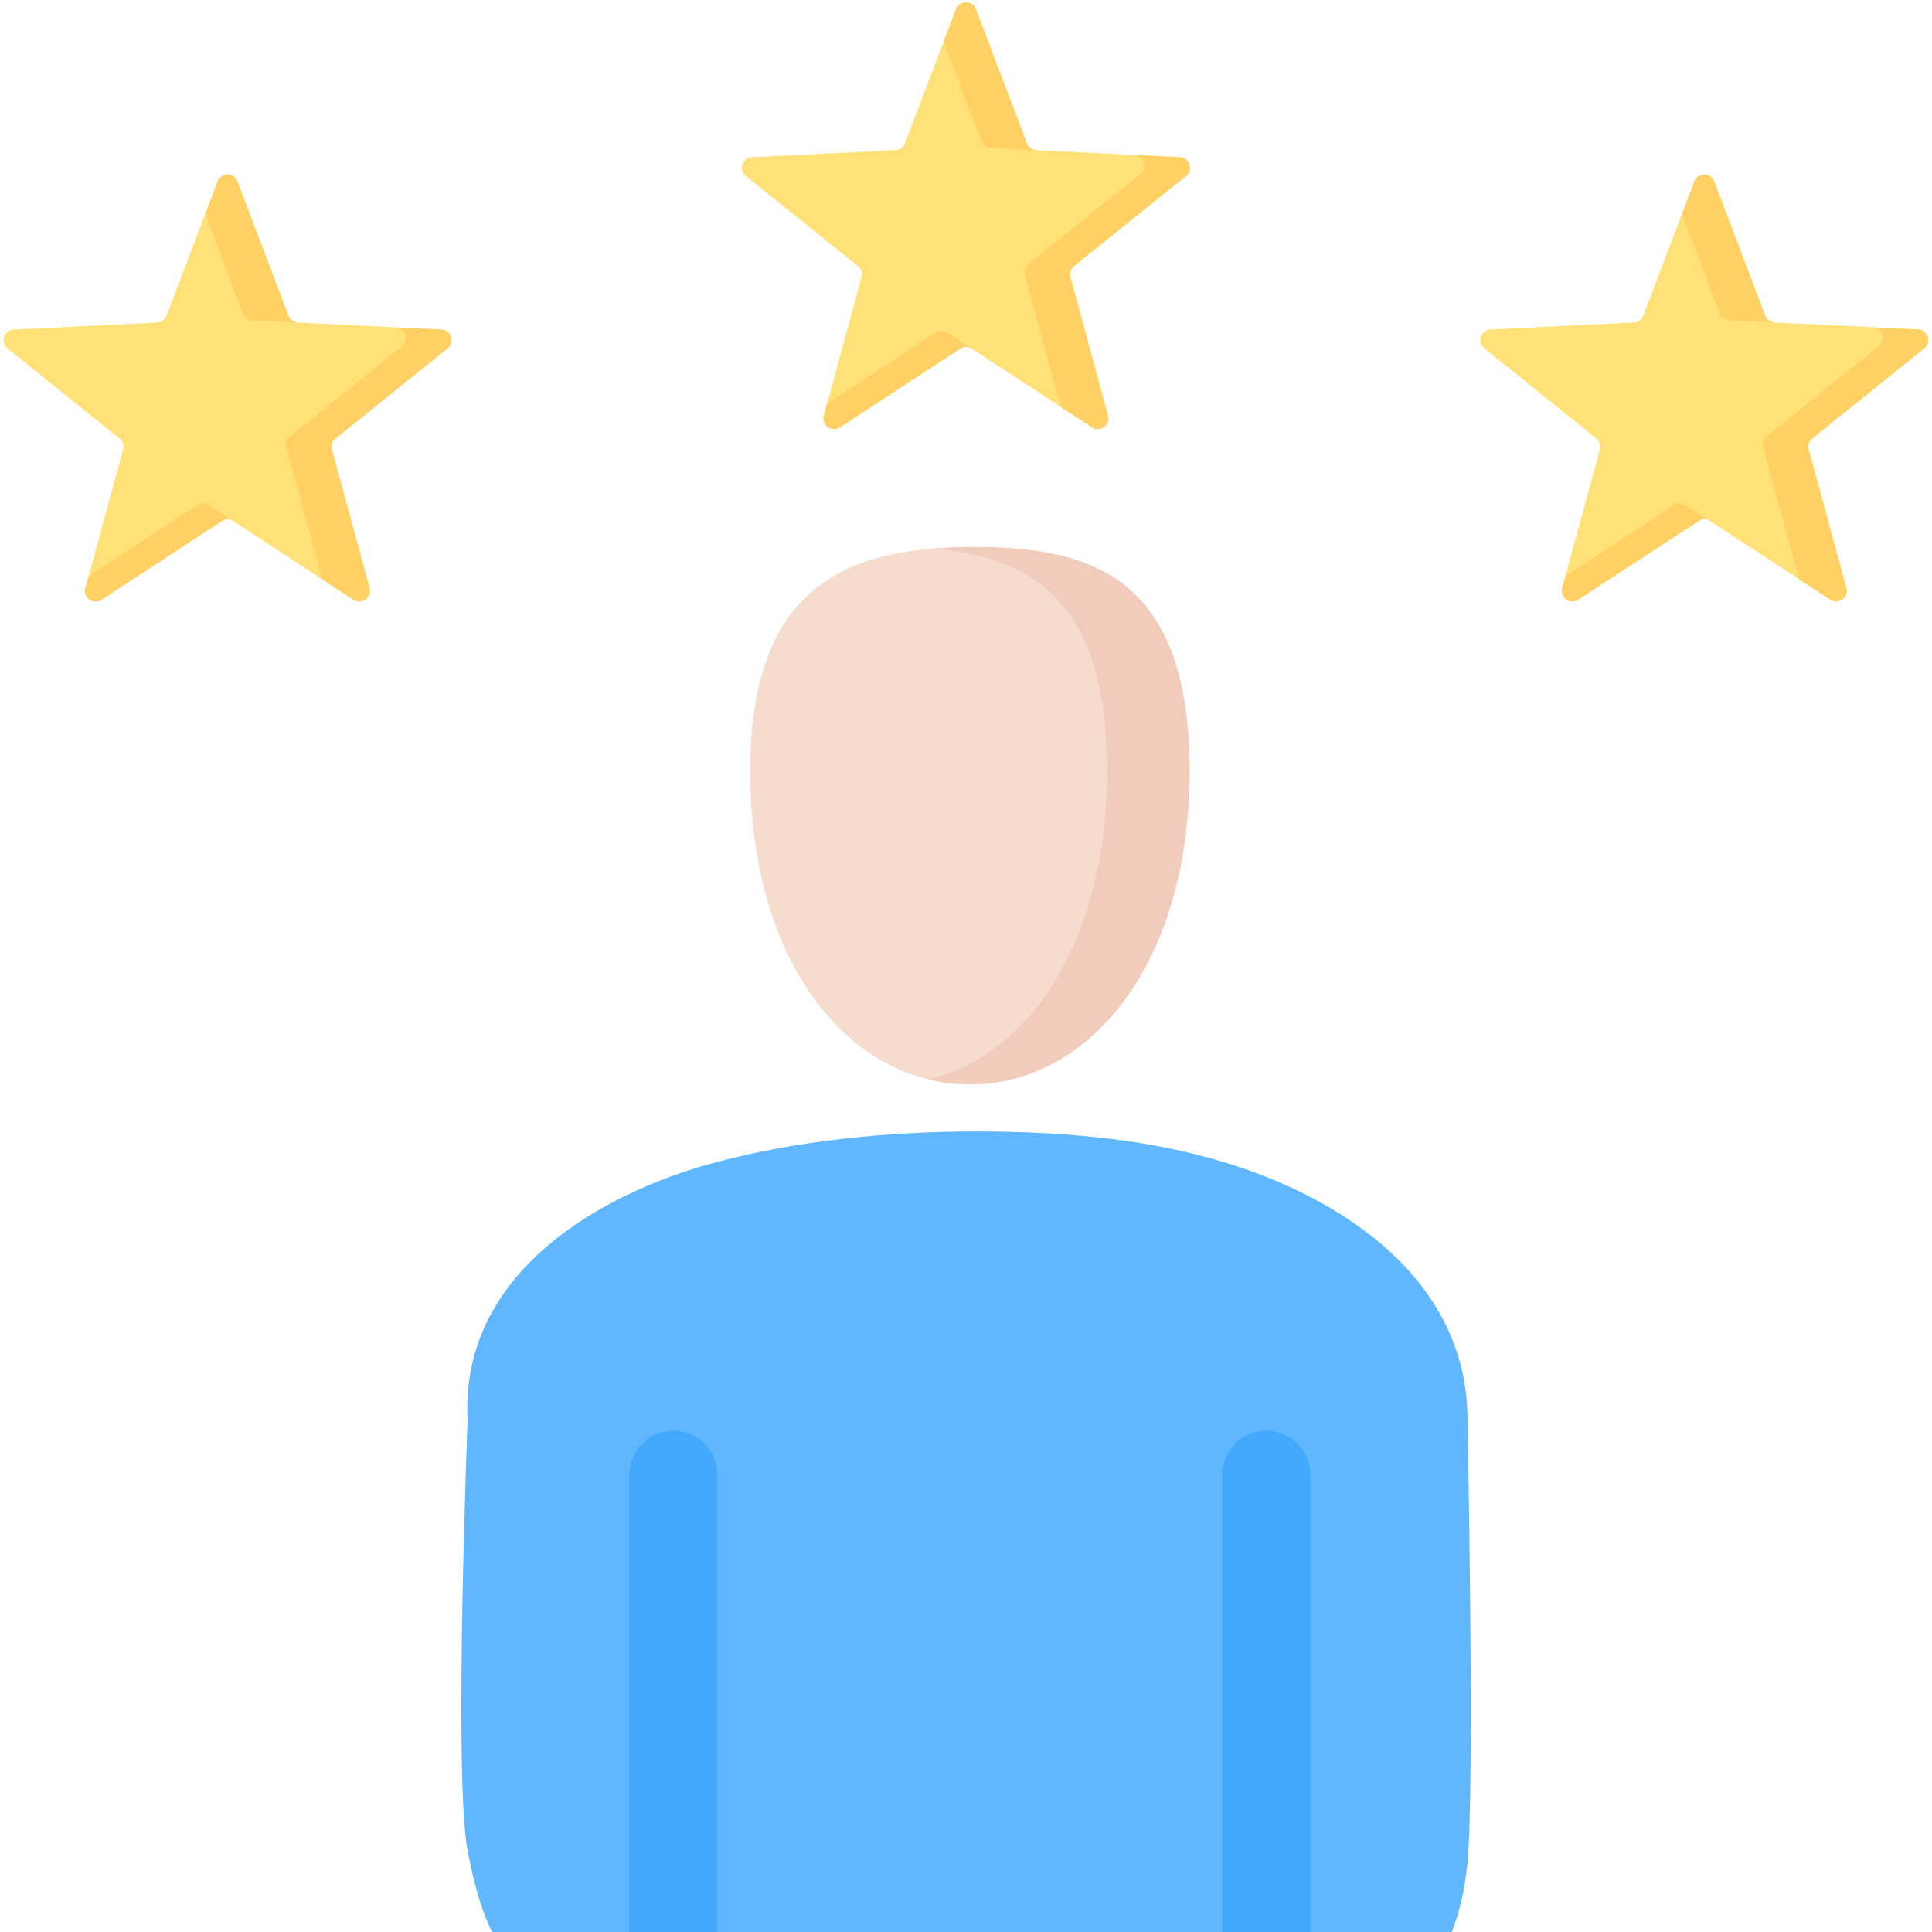
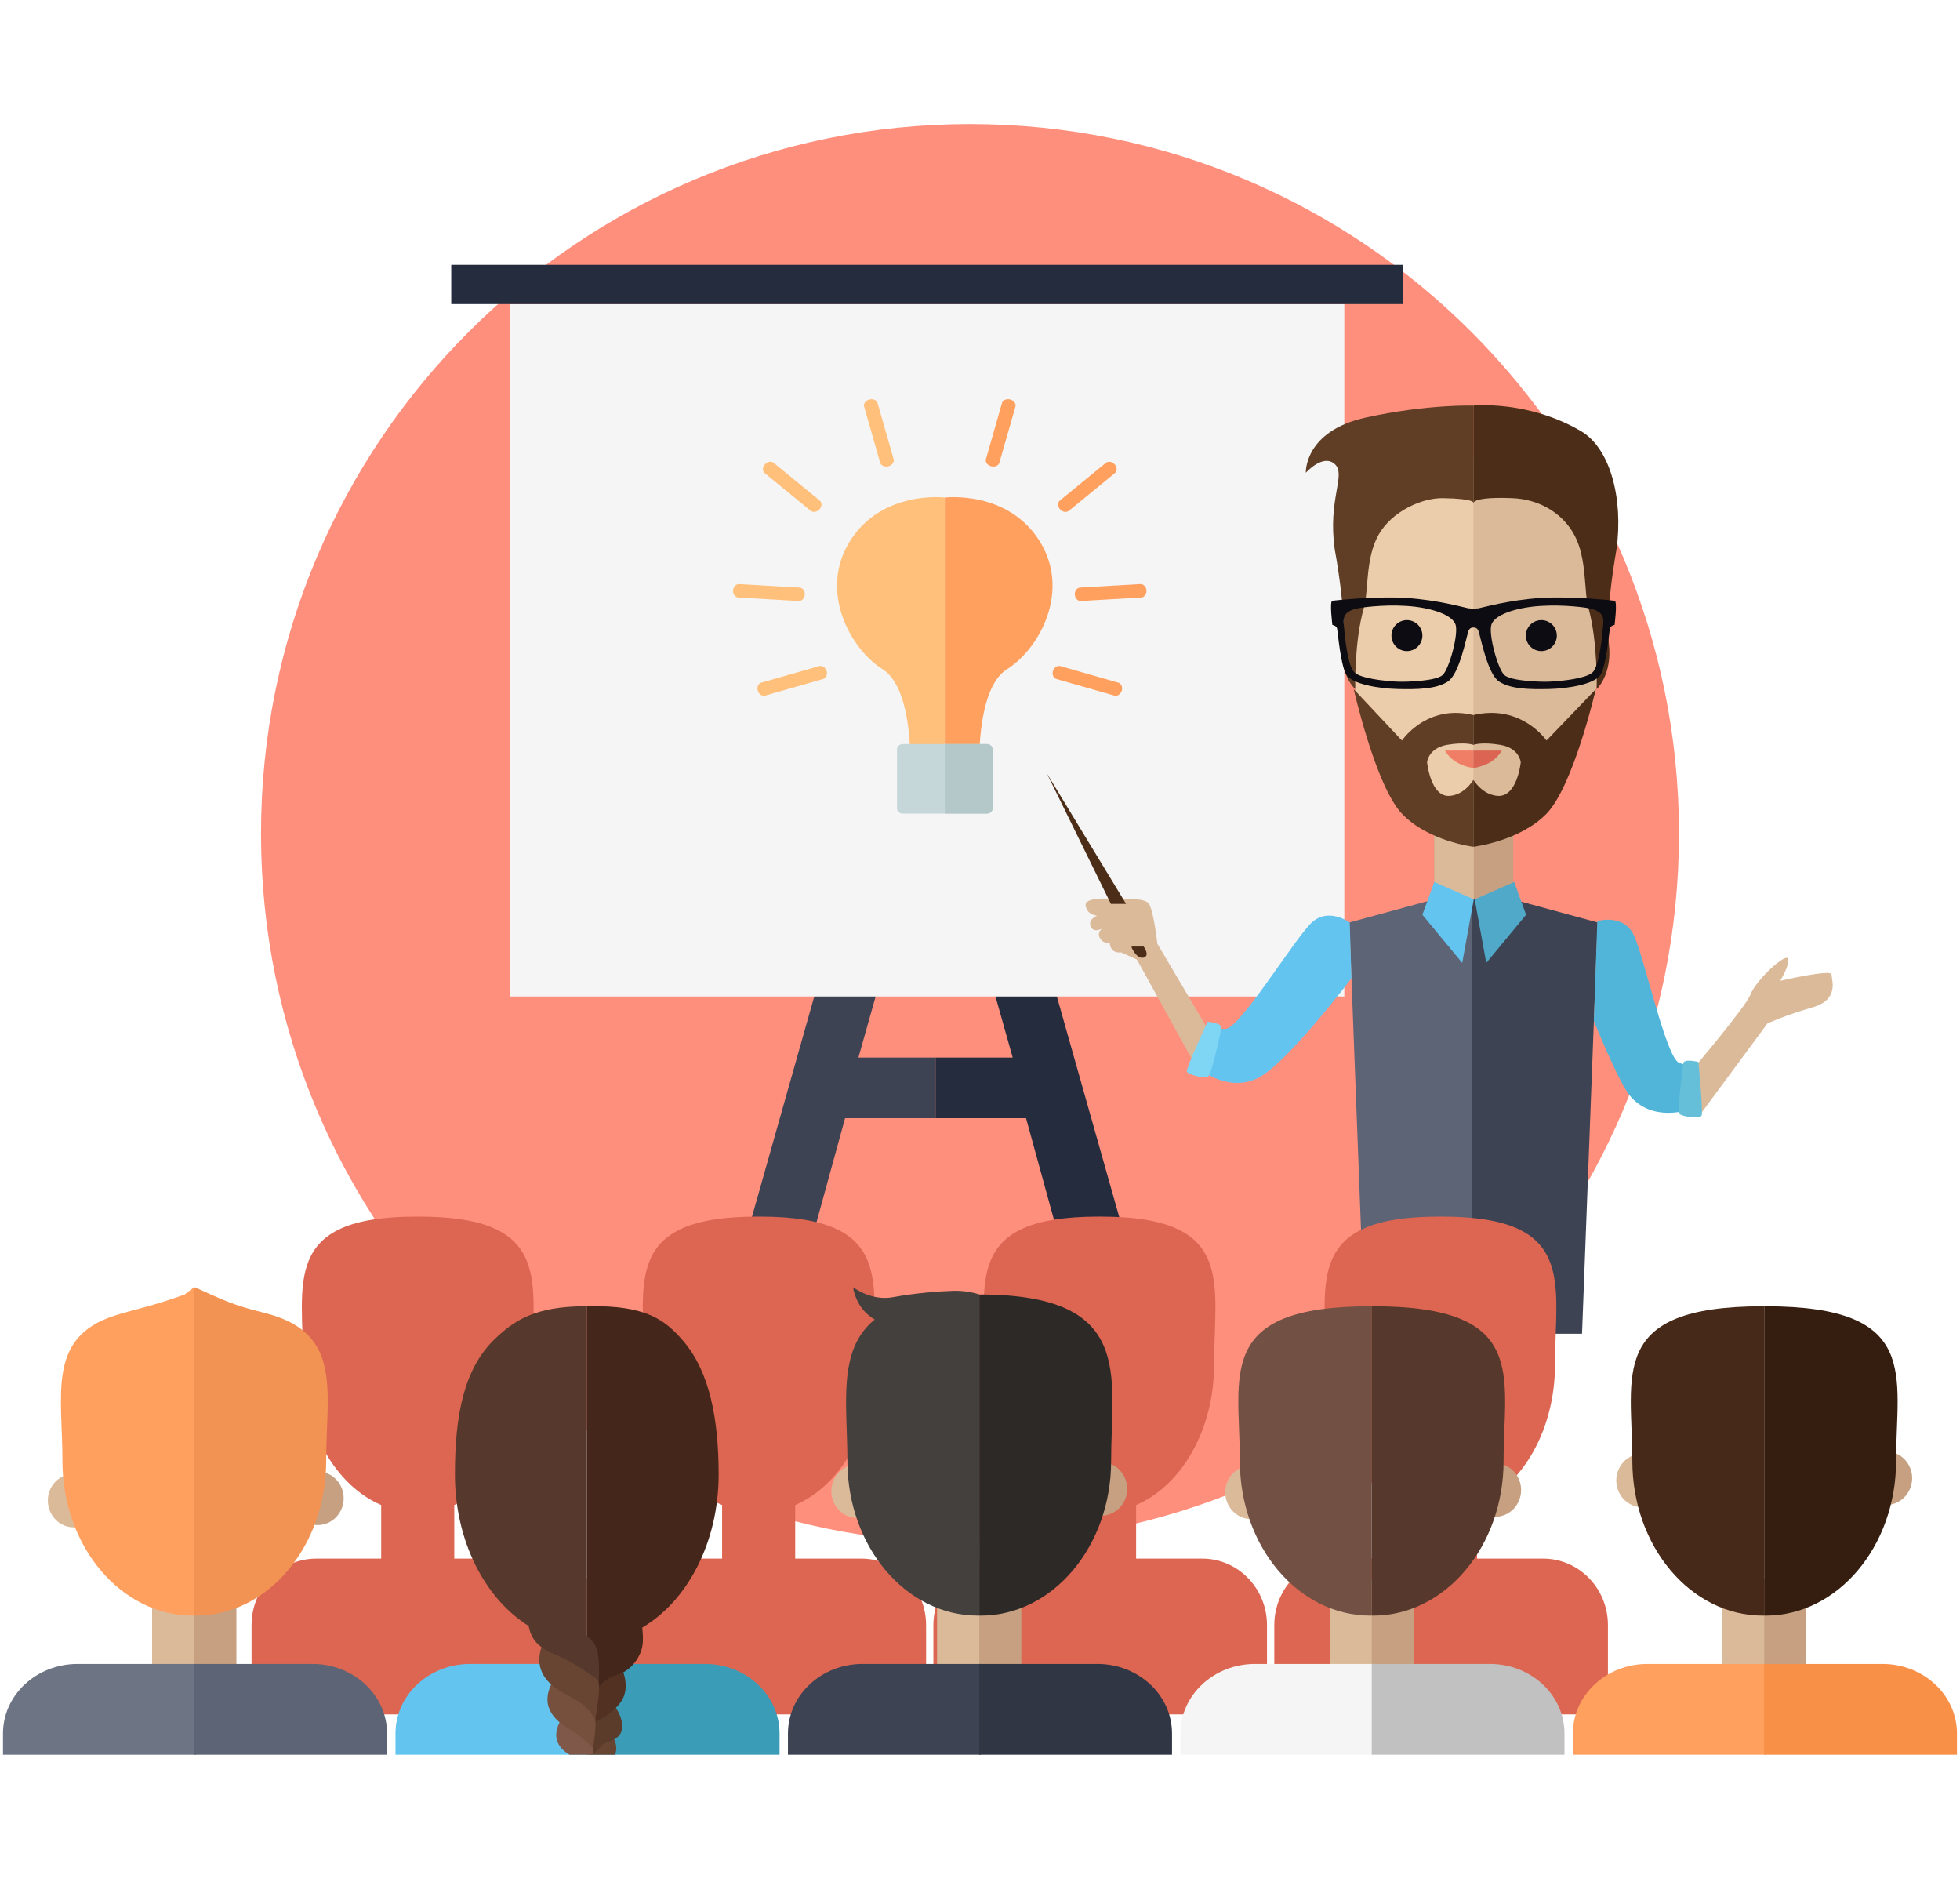
- <svg xmlns="http://www.w3.org/2000/svg" width="500" zoomAndPan="magnify" viewBox="0 0 375 375" height="500" preserveAspectRatio="xMidYMid meet" version="1.0">
-   <path fill="#60b7ff" d="M 128.637 399.684 C 122.023 399.684 117.105 397.684 112.621 394.398 C 106.047 389.578 102.789 386.547 98.699 380.449 C 95.156 375.168 92.922 370.391 90.762 359.203 C 88.031 345.043 90.762 275.699 90.762 275.699 C 89.199 246.613 117.398 231.516 137.996 225.859 C 154.695 221.273 172.828 219.625 189.578 219.625 C 206.012 219.625 222.797 220.969 238.488 225.859 C 260.277 232.652 284.844 248.172 284.844 275.699 C 284.844 275.699 286.258 346.523 284.844 361.492 C 283.719 373.398 279.645 379.996 277.949 382.297 C 276.027 384.91 270.328 390.883 265.426 393.668 C 260.328 396.566 253.973 399.684 247.359 399.684 Z M 128.637 399.684 " fill-opacity="1" fill-rule="evenodd" />
-   <path fill="#41a8fc" d="M 237.25 399.684 L 237.25 286.238 C 237.25 281.531 241.074 277.707 245.785 277.707 C 250.496 277.707 254.32 281.531 254.32 286.238 L 254.32 398.637 C 252.062 399.285 249.727 399.684 247.359 399.684 Z M 122.164 398.957 L 122.164 286.238 C 122.164 281.531 125.988 277.707 130.699 277.707 C 135.41 277.707 139.234 281.531 139.234 286.238 L 139.234 399.684 L 128.637 399.684 C 126.285 399.684 124.145 399.434 122.164 398.957 Z M 122.164 398.957 " fill-opacity="1" fill-rule="evenodd" />
-   <path fill="#f6dccd" d="M 188.242 210.465 C 211.773 210.465 230.879 186.723 230.879 149.684 C 230.879 112.648 212.672 106.176 189.141 106.176 C 165.609 106.176 145.605 112.648 145.605 149.684 C 145.605 186.723 164.711 210.465 188.242 210.465 Z M 188.242 210.465 " fill-opacity="1" fill-rule="evenodd" />
-   <path fill="#f1cbbc" d="M 180.242 209.52 C 199.953 204.77 214.879 182.418 214.879 149.684 C 214.879 116.953 200.656 108.09 181.105 106.473 C 183.719 106.262 186.406 106.176 189.141 106.176 C 212.672 106.176 230.879 112.648 230.879 149.684 C 230.879 186.723 211.773 210.465 188.242 210.465 C 185.508 210.465 182.832 210.145 180.242 209.52 Z M 180.242 209.52 " fill-opacity="1" fill-rule="evenodd" />
-   <path fill="#ffe177" d="M 46.082 35.242 L 55.988 61.285 C 56.266 62.078 56.973 62.57 57.809 62.613 L 85.664 63.98 C 87.547 64.066 88.34 66.461 86.863 67.637 L 65.125 85.109 C 64.461 85.621 64.203 86.434 64.418 87.246 L 71.734 114.145 C 72.227 115.965 70.195 117.438 68.613 116.414 L 45.289 101.145 C 44.582 100.676 43.727 100.676 43.023 101.145 L 19.68 116.414 C 18.098 117.438 16.062 115.965 16.578 114.145 L 23.895 87.246 C 24.109 86.434 23.828 85.621 23.188 85.109 L 1.449 67.637 C -0.027 66.461 0.742 64.066 2.648 63.98 L 30.504 62.613 C 31.34 62.57 32.023 62.078 32.324 61.285 L 42.23 35.242 C 42.895 33.469 45.418 33.469 46.082 35.242 Z M 46.082 35.242 " fill-opacity="1" fill-rule="evenodd" />
-   <path fill="#ffd064" d="M 76.848 63.555 L 85.664 63.98 C 87.547 64.066 88.34 66.461 86.863 67.637 L 65.125 85.109 C 64.461 85.621 64.203 86.434 64.418 87.246 L 71.734 114.145 C 72.227 115.965 70.195 117.438 68.613 116.414 L 62.578 112.457 L 55.602 86.82 C 55.391 86.008 55.645 85.195 56.309 84.68 L 78.047 67.211 C 79.523 66.035 78.754 63.641 76.848 63.555 Z M 46.082 35.242 L 55.988 61.285 C 56.266 62.078 56.949 62.57 57.785 62.613 L 48.992 62.184 C 48.156 62.145 47.449 61.652 47.172 60.859 L 39.836 41.551 L 42.23 35.242 C 42.895 33.469 45.418 33.469 46.082 35.242 Z M 45.289 101.145 C 44.582 100.676 43.727 100.676 43.023 101.145 L 19.68 116.414 C 18.098 117.438 16.062 115.965 16.578 114.145 L 17.195 111.836 L 38.293 98.043 C 38.977 97.594 39.836 97.594 40.539 98.043 Z M 45.289 101.145 " fill-opacity="1" fill-rule="evenodd" />
-   <path fill="#ffe177" d="M 189.414 1.781 L 199.32 27.824 C 199.602 28.617 200.305 29.109 201.141 29.152 L 229 30.52 C 230.883 30.605 231.672 33 230.195 34.176 L 208.457 51.645 C 207.793 52.16 207.539 52.973 207.754 53.785 L 215.07 80.684 C 215.562 82.5 213.531 83.977 211.945 82.949 L 188.625 67.684 C 187.918 67.211 187.062 67.211 186.355 67.684 L 163.012 82.949 C 161.43 83.977 159.398 82.5 159.91 80.684 L 167.227 53.785 C 167.441 52.973 167.164 52.16 166.52 51.645 L 144.781 34.176 C 143.309 33 144.078 30.605 145.98 30.52 L 173.84 29.152 C 174.672 29.109 175.359 28.617 175.656 27.824 L 185.562 1.781 C 186.227 0.008 188.754 0.008 189.414 1.781 Z M 189.414 1.781 " fill-opacity="1" fill-rule="evenodd" />
-   <path fill="#ffd064" d="M 220.184 30.094 L 229 30.52 C 230.883 30.605 231.672 33 230.195 34.176 L 208.457 51.645 C 207.793 52.16 207.539 52.973 207.754 53.785 L 215.07 80.684 C 215.562 82.5 213.531 83.977 211.945 82.949 L 205.91 78.996 L 198.938 53.355 C 198.723 52.543 198.98 51.73 199.645 51.219 L 221.383 33.75 C 222.859 32.57 222.086 30.176 220.184 30.094 Z M 189.414 1.781 L 199.32 27.824 C 199.602 28.617 200.285 29.109 201.121 29.152 L 192.324 28.723 C 191.492 28.68 190.785 28.188 190.508 27.398 L 183.168 8.09 L 185.562 1.781 C 186.227 0.008 188.754 0.008 189.414 1.781 Z M 188.625 67.684 C 187.918 67.211 187.062 67.211 186.355 67.684 L 163.012 82.949 C 161.43 83.977 159.398 82.5 159.91 80.684 L 160.531 78.375 L 181.629 64.582 C 182.312 64.133 183.168 64.133 183.875 64.582 Z M 188.625 67.684 " fill-opacity="1" fill-rule="evenodd" />
-   <path fill="#ffe177" d="M 332.723 35.223 L 342.629 61.27 C 342.91 62.059 343.613 62.551 344.449 62.594 L 372.309 63.961 C 374.188 64.047 374.98 66.441 373.504 67.617 L 351.766 85.09 C 351.102 85.602 350.848 86.414 351.059 87.227 L 358.379 114.129 C 358.871 115.945 356.836 117.422 355.254 116.395 L 331.934 101.125 C 331.227 100.656 330.371 100.656 329.664 101.125 L 306.32 116.395 C 304.738 117.422 302.707 115.945 303.219 114.129 L 310.535 87.227 C 310.75 86.414 310.473 85.602 309.832 85.09 L 288.09 67.617 C 286.617 66.441 287.387 64.047 289.289 63.961 L 317.148 62.594 C 317.98 62.551 318.668 62.059 318.965 61.27 L 328.871 35.223 C 329.535 33.449 332.059 33.449 332.723 35.223 Z M 332.723 35.223 " fill-opacity="1" fill-rule="evenodd" />
-   <path fill="#ffd064" d="M 363.492 63.535 L 372.309 63.961 C 374.188 64.047 374.98 66.441 373.504 67.617 L 351.766 85.09 C 351.102 85.602 350.848 86.414 351.059 87.227 L 358.379 114.129 C 358.871 115.945 356.836 117.422 355.254 116.395 L 349.219 112.438 L 342.246 86.801 C 342.031 85.988 342.289 85.176 342.949 84.66 L 364.691 67.191 C 366.164 66.016 365.395 63.621 363.492 63.535 Z M 332.723 35.223 L 342.629 61.27 C 342.91 62.059 343.594 62.551 344.426 62.594 L 335.633 62.164 C 334.801 62.125 334.094 61.633 333.816 60.84 L 326.477 41.531 L 328.871 35.223 C 329.535 33.449 332.059 33.449 332.723 35.223 Z M 331.934 101.125 C 331.227 100.656 330.371 100.656 329.664 101.125 L 306.32 116.395 C 304.738 117.422 302.707 115.945 303.219 114.129 L 303.84 111.816 L 324.938 98.023 C 325.621 97.574 326.477 97.574 327.184 98.023 Z M 331.934 101.125 " fill-opacity="1" fill-rule="evenodd" />
+ <svg xmlns="http://www.w3.org/2000/svg" width="500" zoomAndPan="magnify" viewBox="0 0 315 262.5" height="480" preserveAspectRatio="xMidYMid meet" version="1.0">
+   <defs>
+     <clipPath id="2d358e10de">
+       <path d="M 0.301 247 L 32 247 L 32 262 L 0.301 262 Z M 0.301 247 " clip-rule="nonzero" />
+     </clipPath>
+     <clipPath id="0f1f874ce9">
+       <path d="M 31 247 L 63 247 L 63 262 L 31 262 Z M 31 247 " clip-rule="nonzero" />
+     </clipPath>
+     <clipPath id="cfb5111d2e">
+       <path d="M 63 247 L 95 247 L 95 262 L 63 262 Z M 63 247 " clip-rule="nonzero" />
+     </clipPath>
+     <clipPath id="4860ea9425">
+       <path d="M 94 247 L 126 247 L 126 262 L 94 262 Z M 94 247 " clip-rule="nonzero" />
+     </clipPath>
+     <clipPath id="72d46dedf4">
+       <path d="M 94 258 L 100 258 L 100 262 L 94 262 Z M 94 258 " clip-rule="nonzero" />
+     </clipPath>
+     <clipPath id="b7005da230">
+       <path d="M 89 256 L 96 256 L 96 262 L 89 262 Z M 89 256 " clip-rule="nonzero" />
+     </clipPath>
+     <clipPath id="0c28ddb40e">
+       <path d="M 126 247 L 158 247 L 158 262 L 126 262 Z M 126 247 " clip-rule="nonzero" />
+     </clipPath>
+     <clipPath id="f652f6a3df">
+       <path d="M 157 247 L 189 247 L 189 262 L 157 262 Z M 157 247 " clip-rule="nonzero" />
+     </clipPath>
+     <clipPath id="3dadc1e0c7">
+       <path d="M 189 247 L 221 247 L 221 262 L 189 262 Z M 189 247 " clip-rule="nonzero" />
+     </clipPath>
+     <clipPath id="000e01ef6a">
+       <path d="M 220 247 L 252 247 L 252 262 L 220 262 Z M 220 247 " clip-rule="nonzero" />
+     </clipPath>
+     <clipPath id="a39bf72fee">
+       <path d="M 252 247 L 284 247 L 284 262 L 252 262 Z M 252 247 " clip-rule="nonzero" />
+     </clipPath>
+     <clipPath id="020d6b36ce">
+       <path d="M 283 247 L 314.699 247 L 314.699 262 L 283 262 Z M 283 247 " clip-rule="nonzero" />
+     </clipPath>
+   </defs>
+   <path fill="#ff8f7d" d="M 269.836 113.988 C 269.836 176.949 218.824 227.992 155.895 227.992 C 92.965 227.992 41.949 176.949 41.949 113.988 C 41.949 51.027 92.965 -0.016 155.895 -0.016 C 218.824 -0.016 269.836 51.027 269.836 113.988 " fill-opacity="1" fill-rule="nonzero" />
+   <path fill="#3d4353" d="M 150.359 149.984 L 137.961 149.984 L 145.828 122.062 C 147.379 116.195 148.691 110.324 149.883 104.594 L 150.121 104.594 C 150.199 104.969 150.281 105.34 150.359 105.715 L 150.359 93.57 L 144.039 93.57 L 116.746 190.078 L 127.477 190.078 L 135.816 159.723 L 150.359 159.723 L 150.359 149.984 " fill-opacity="1" fill-rule="nonzero" />
+   <path fill="#252c3e" d="M 150.359 149.984 L 162.754 149.984 L 154.887 122.062 C 153.336 116.195 152.027 110.324 150.836 104.594 L 150.598 104.594 C 150.52 104.969 150.438 105.34 150.359 105.715 L 150.359 93.57 L 156.676 93.57 L 183.969 190.078 L 173.242 190.078 L 164.898 159.723 L 150.359 159.723 L 150.359 149.984 " fill-opacity="1" fill-rule="nonzero" />
+   <path fill="#f5f5f5" d="M 216.051 140.168 L 81.984 140.168 L 81.984 28.914 L 216.051 28.914 L 216.051 140.168 " fill-opacity="1" fill-rule="nonzero" />
+   <path fill="#252c3e" d="M 225.512 28.914 L 72.52 28.914 L 72.52 22.602 L 225.512 22.602 L 225.512 28.914 " fill-opacity="1" fill-rule="nonzero" />
+   <path fill="#c6a081" d="M 243.203 126.746 C 243.203 129.824 241.035 132.32 238.363 132.32 L 235.355 132.32 C 232.68 132.32 230.512 129.824 230.512 126.746 L 230.512 96.539 C 230.512 93.461 232.68 90.965 235.355 90.965 L 238.363 90.965 C 241.035 90.965 243.203 93.461 243.203 96.539 L 243.203 126.746 " fill-opacity="1" fill-rule="nonzero" />
+   <path fill="#dbba9a" d="M 236.855 90.965 L 235.355 90.965 C 232.68 90.965 230.512 93.461 230.512 96.539 L 230.512 126.746 C 230.512 129.824 232.68 132.32 235.355 132.32 L 236.855 132.32 L 236.855 90.965 " fill-opacity="1" fill-rule="nonzero" />
+   <path fill="#ebcdab" d="M 257.355 82.176 C 257.355 97.984 248.289 110.797 237.109 110.797 C 225.926 110.797 216.859 97.984 216.859 82.176 C 216.859 66.371 225.926 53.559 237.109 53.559 C 248.289 53.559 257.355 66.371 257.355 82.176 " fill-opacity="1" fill-rule="nonzero" />
+   <path fill="#dbba9a" d="M 257.469 82.176 C 257.469 66.371 248.211 53.559 236.793 53.559 L 236.793 110.797 C 248.211 110.797 257.469 97.984 257.469 82.176 " fill-opacity="1" fill-rule="nonzero" />
+   <path fill="#603e25" d="M 214.512 68.336 C 214.512 68.336 216.426 78.391 215.793 83.418 C 215.16 88.445 217.812 90.785 217.812 90.785 C 217.812 90.785 217.613 83.23 219.191 77.73 C 219.98 74.98 219.402 69.812 221.547 65.996 C 223.691 62.18 228.539 60.055 231.832 60.094 C 237.078 60.16 236.805 60.852 236.805 60.852 L 236.805 45.223 C 236.805 45.223 229.492 44.953 219.523 47.137 C 209.551 49.316 209.863 56.02 209.863 56.02 C 209.863 56.02 212.613 52.902 214.512 54.617 C 216.406 56.332 213.352 60.191 214.512 68.336 " fill-opacity="1" fill-rule="nonzero" />
+   <path fill="#4c2d18" d="M 259.793 68.332 C 259.793 68.332 257.945 78.391 258.559 83.414 C 259.168 88.441 256.609 90.781 256.609 90.781 C 256.609 90.781 256.805 83.23 255.285 77.73 C 254.523 74.98 255.078 69.812 253.012 65.996 C 250.945 62.18 246.988 60.25 243.105 60.094 C 236.762 59.832 236.801 60.852 236.801 60.852 L 236.801 45.223 C 236.801 45.223 245.504 44.309 254.074 49.316 C 258.801 52.078 260.91 60.188 259.793 68.332 " fill-opacity="1" fill-rule="nonzero" />
+   <path fill="#0d0c12" d="M 257.578 81.16 C 257.469 82.535 256.988 87.332 255.84 88.184 C 254.629 89.082 251.375 89.426 249.469 89.555 C 247.562 89.684 242.793 89.469 241.762 88.508 C 240.727 87.543 239.219 82.07 239.672 80.465 C 240.129 78.863 243.535 77.668 247.562 77.41 C 251.59 77.152 255.051 77.73 255.051 77.73 C 258.238 78.242 257.688 79.781 257.578 81.16 Z M 231.859 88.508 C 230.824 89.469 226.055 89.684 224.148 89.555 C 222.242 89.426 218.988 89.082 217.777 88.184 C 216.629 87.332 216.148 82.535 216.039 81.16 C 215.93 79.781 215.379 78.242 218.566 77.73 C 218.566 77.73 222.027 77.152 226.055 77.41 C 230.082 77.668 233.488 78.863 233.945 80.465 C 234.402 82.07 232.891 87.543 231.859 88.508 Z M 259.484 76.574 C 259.484 76.574 252.844 75.805 247.672 76.125 C 242.5 76.449 238.336 77.668 237.617 77.793 C 237.57 77.801 237.527 77.809 237.484 77.816 L 237.484 77.793 C 237.484 77.793 237.195 77.844 236.809 77.852 C 236.422 77.844 236.133 77.793 236.133 77.793 L 236.133 77.816 C 236.09 77.809 236.047 77.801 236 77.793 C 235.281 77.668 231.113 76.449 225.945 76.125 C 220.773 75.805 214.133 76.574 214.133 76.574 C 213.637 76.629 214.133 80.465 214.133 80.465 C 214.133 80.465 214.785 80.551 214.895 81.066 C 215.004 81.578 215.441 87.027 216.418 88.508 C 217.398 89.984 221.535 90.684 224.641 90.762 C 227.742 90.836 230.82 90.789 232.695 89.555 C 234.57 88.32 235.633 82.477 236 81.449 C 236.102 81.168 236.262 81.016 236.438 80.938 C 236.543 80.902 236.672 80.875 236.809 80.871 C 236.941 80.875 237.07 80.902 237.184 80.938 C 237.355 81.016 237.516 81.168 237.617 81.449 C 237.984 82.477 239.047 88.32 240.922 89.555 C 242.797 90.789 245.875 90.836 248.98 90.762 C 252.082 90.684 256.215 89.984 257.199 88.508 C 258.18 87.027 258.613 81.578 258.723 81.066 C 258.832 80.551 259.484 80.465 259.484 80.465 C 259.484 80.465 259.98 76.629 259.484 76.574 " fill-opacity="1" fill-rule="nonzero" />
+   <path fill="#0d0c12" d="M 228.598 82.176 C 228.598 83.555 227.484 84.668 226.109 84.668 C 224.738 84.668 223.625 83.555 223.625 82.176 C 223.625 80.805 224.738 79.691 226.109 79.691 C 227.484 79.691 228.598 80.805 228.598 82.176 " fill-opacity="1" fill-rule="nonzero" />
+   <path fill="#0d0c12" d="M 250.203 82.176 C 250.203 83.551 249.09 84.668 247.715 84.668 C 246.34 84.668 245.227 83.551 245.227 82.176 C 245.227 80.805 246.34 79.691 247.715 79.691 C 249.09 79.691 250.203 80.805 250.203 82.176 " fill-opacity="1" fill-rule="nonzero" />
+   <path fill="#603e25" d="M 236.793 105.355 C 236.102 106.422 234.898 107.723 233.074 107.922 C 229.906 108.27 229.352 102.523 229.352 102.523 C 229.352 102.523 229.543 100.258 232.539 99.734 C 235.504 99.219 236.766 99.723 236.793 99.734 L 236.793 94.945 C 233.316 94.102 230.609 94.902 228.699 96.012 C 226.457 97.312 225.312 99.039 225.312 99.039 L 217.562 90.781 C 217.562 90.781 221.082 106.355 225.312 110.797 C 229.527 115.223 236.734 116.102 236.793 116.109 L 236.793 105.355 " fill-opacity="1" fill-rule="nonzero" />
+   <path fill="#4c2d18" d="M 236.793 105.355 C 237.5 106.422 238.73 107.723 240.598 107.922 C 243.844 108.27 244.406 102.523 244.406 102.523 C 244.406 102.523 244.211 100.258 241.145 99.734 C 238.109 99.219 236.82 99.723 236.793 99.734 L 236.793 94.945 C 240.352 94.102 243.121 94.902 245.078 96.012 C 247.371 97.312 248.543 99.039 248.543 99.039 L 256.477 90.781 C 256.477 90.781 252.875 106.355 248.543 110.797 C 244.23 115.223 236.852 116.102 236.793 116.109 L 236.793 105.355 " fill-opacity="1" fill-rule="nonzero" />
+   <path fill="#5d6475" d="M 237.008 124.555 L 237.109 194.359 L 219.367 194.359 L 216.859 128.27 L 230.512 124.555 L 237.008 124.555 " fill-opacity="1" fill-rule="nonzero" />
+   <path fill="#3d4353" d="M 236.613 124.555 L 236.512 194.359 L 254.254 194.359 L 256.758 128.27 L 243.105 124.555 L 236.613 124.555 " fill-opacity="1" fill-rule="nonzero" />
+   <path fill="#dbba9a" d="M 194.441 145.965 L 186 131.68 C 186 131.68 185.387 126.102 184.574 125.172 C 183.762 124.242 180.164 124.555 180.164 124.555 C 180.164 124.555 174.242 123.895 174.477 125.52 C 174.707 127.148 176.332 127.168 176.332 127.168 C 176.332 127.168 174.824 127.73 175.289 128.891 C 175.75 130.051 177.145 129.238 177.145 129.238 C 177.145 129.238 176.102 129.934 176.914 130.98 C 177.727 132.027 178.656 131.328 178.656 131.328 C 178.656 131.328 178.074 131.34 178.539 132.32 C 179 133.305 180.164 133.07 180.164 133.07 L 182.719 134.234 L 191.887 150.844 L 194.441 145.965 " fill-opacity="1" fill-rule="nonzero" />
+   <path fill="#4c2d18" d="M 178.539 125.289 L 168.246 104.316 L 180.977 125.289 Z M 178.539 125.289 " fill-opacity="1" fill-rule="nonzero" />
+   <path fill="#63c4ef" d="M 230.512 121.766 L 236.855 124.555 L 235 134.773 L 228.598 127.031 L 230.512 121.766 " fill-opacity="1" fill-rule="nonzero" />
+   <path fill="#50a9c9" d="M 243.355 121.766 L 237.008 124.555 L 238.863 134.773 L 245.266 127.031 L 243.355 121.766 " fill-opacity="1" fill-rule="nonzero" />
+   <path fill="#f07e66" d="M 236.793 100.652 L 232.227 100.652 C 232.227 100.652 232.914 101.934 234.316 102.652 C 235.723 103.367 236.793 103.445 236.793 103.445 L 236.793 100.652 " fill-opacity="1" fill-rule="nonzero" />
+   <path fill="#db6552" d="M 236.793 100.652 L 241.359 100.652 C 241.359 100.652 240.672 101.934 239.266 102.652 C 237.859 103.367 236.793 103.445 236.793 103.445 L 236.793 100.652 " fill-opacity="1" fill-rule="nonzero" />
+   <path fill="#63c4ef" d="M 216.918 128.27 C 216.918 128.27 213.531 125.789 210.828 128.27 C 208.125 130.746 199.246 145.383 196.93 145.383 C 194.613 145.383 194.613 145.383 194.613 145.383 L 193.148 152.062 C 193.148 152.062 197.82 155.812 202.586 153.039 C 207.352 150.262 217.199 137.242 217.199 137.242 L 216.918 128.27 " fill-opacity="1" fill-rule="nonzero" />
+   <path fill="#7fd5f4" d="M 194.074 144.223 C 194.074 144.223 196.523 144.434 196.301 145.273 C 196.078 146.113 194.742 152.887 194.074 153.125 C 193.402 153.367 190.84 152.715 190.73 152.199 C 190.617 151.684 194.074 144.223 194.074 144.223 " fill-opacity="1" fill-rule="nonzero" />
+   <path fill="#4c2d18" d="M 181.875 132.141 L 183.801 132.141 C 183.801 132.141 184.883 133.602 183.801 133.918 C 182.719 134.234 181.875 132.32 181.875 132.32 L 181.875 132.141 " fill-opacity="1" fill-rule="nonzero" />
+   <path fill="#dbba9a" d="M 272.066 151.859 C 272.066 151.859 280.598 141.773 281.301 139.906 C 282.199 137.504 286.934 133.215 287.344 134.062 C 287.758 134.91 286.109 137.648 286.109 137.648 C 286.109 137.648 294.352 135.727 294.352 136.625 C 294.352 137.527 295.672 140.652 291.273 141.922 C 286.879 143.191 284.047 144.504 284.047 144.504 L 273.227 159.16 L 272.066 151.859 " fill-opacity="1" fill-rule="nonzero" />
+   <path fill="#50b5d8" d="M 256.715 128.051 C 256.715 128.051 260.73 126.84 262.457 130.074 C 264.184 133.312 267.699 150.07 269.883 150.84 C 272.066 151.609 272.066 151.609 272.066 151.609 L 271.227 158.398 C 271.227 158.398 265.578 160.379 262 156.176 C 260.129 153.977 256.156 144.098 256.156 144.098 L 256.715 128.051 " fill-opacity="1" fill-rule="nonzero" />
+   <path fill="#66bfd8" d="M 272.961 150.695 C 272.961 150.695 270.578 150.078 270.512 150.945 C 270.441 151.812 269.453 158.641 270.004 159.09 C 270.555 159.543 273.191 159.777 273.465 159.328 C 273.742 158.883 272.961 150.695 272.961 150.695 " fill-opacity="1" fill-rule="nonzero" />
+   <path fill="#dd6652" d="M 258.418 252.148 L 258.418 241.172 C 258.418 235.273 253.754 230.488 248.004 230.488 L 237.379 230.488 L 237.379 221.879 C 244.656 218.77 249.914 209.84 249.914 199.301 C 249.914 186.176 253.469 175.535 231.707 175.535 C 231.641 175.535 231.574 175.539 231.508 175.539 C 231.438 175.539 231.371 175.535 231.305 175.535 C 209.547 175.535 213.098 186.176 213.098 199.301 C 213.098 209.84 218.355 218.77 225.633 221.879 L 225.633 230.488 L 215.211 230.488 C 209.461 230.488 204.797 235.273 204.797 241.172 L 204.797 252.148 L 203.625 252.148 L 203.625 241.172 C 203.625 235.273 198.965 230.488 193.215 230.488 L 182.59 230.488 L 182.59 221.879 C 189.867 218.77 195.125 209.84 195.125 199.301 C 195.125 186.176 198.676 175.535 176.918 175.535 C 176.848 175.535 176.785 175.539 176.715 175.539 C 176.648 175.539 176.582 175.535 176.516 175.535 C 154.754 175.535 158.305 186.176 158.305 199.301 C 158.305 209.84 163.566 218.77 170.84 221.879 L 170.84 230.488 L 160.422 230.488 C 154.672 230.488 150.008 235.273 150.008 241.172 L 150.008 252.148 L 148.836 252.148 L 148.836 241.172 C 148.836 235.273 144.172 230.488 138.422 230.488 L 127.801 230.488 L 127.801 221.879 C 135.074 218.77 140.336 209.84 140.336 199.301 C 140.336 186.176 143.883 175.535 122.125 175.535 C 122.059 175.535 121.992 175.539 121.926 175.539 C 121.855 175.539 121.793 175.535 121.723 175.535 C 99.965 175.535 103.516 186.176 103.516 199.301 C 103.516 209.84 108.773 218.77 116.051 221.879 L 116.051 230.488 L 105.629 230.488 C 99.879 230.488 95.215 235.273 95.215 241.172 L 95.215 252.148 L 94.043 252.148 L 94.043 241.172 C 94.043 235.273 89.383 230.488 83.629 230.488 L 73.008 230.488 L 73.008 221.879 C 80.285 218.77 85.543 209.84 85.543 199.301 C 85.543 186.176 89.094 175.535 67.336 175.535 C 67.266 175.535 67.203 175.539 67.133 175.539 C 67.066 175.539 67 175.535 66.93 175.535 C 45.172 175.535 48.723 186.176 48.723 199.301 C 48.723 209.84 53.984 218.77 61.262 221.879 L 61.262 230.488 L 50.84 230.488 C 45.086 230.488 40.426 235.273 40.426 241.172 L 40.426 252.148 L 34.871 252.148 L 34.871 255.523 L 267.203 255.523 L 267.203 252.148 L 258.418 252.148 " fill-opacity="1" fill-rule="nonzero" />
+   <path fill="#c6a081" d="M 37.992 253.34 C 37.992 255.02 35.68 256.383 32.832 256.383 L 29.629 256.383 C 26.777 256.383 24.469 255.02 24.469 253.34 L 24.469 236.836 C 24.469 235.152 26.777 233.789 29.629 233.789 L 32.832 233.789 C 35.68 233.789 37.992 235.152 37.992 236.836 L 37.992 253.34 " fill-opacity="1" fill-rule="nonzero" />
+   <path fill="#dbba9a" d="M 31.227 233.789 L 29.629 233.789 C 26.777 233.789 24.469 235.152 24.469 236.836 L 24.469 253.34 C 24.469 255.02 26.777 256.383 29.629 256.383 L 31.227 256.383 L 31.227 233.789 " fill-opacity="1" fill-rule="nonzero" />
+   <path fill="#dbba9a" d="M 16.086 221.164 C 16.086 223.543 14.207 225.473 11.887 225.473 C 9.566 225.473 7.688 223.543 7.688 221.164 C 7.688 218.785 9.566 216.855 11.887 216.855 C 14.207 216.855 16.086 218.785 16.086 221.164 " fill-opacity="1" fill-rule="nonzero" />
+   <path fill="#c6a081" d="M 55.234 220.797 C 55.234 223.176 53.355 225.105 51.035 225.105 C 48.715 225.105 46.832 223.176 46.832 220.797 C 46.832 218.418 48.715 216.488 51.035 216.488 C 53.355 216.488 55.234 218.418 55.234 220.797 " fill-opacity="1" fill-rule="nonzero" />
+   <path fill="#ffa05f" d="M 31.227 186.871 C 31.148 186.871 29.758 188.02 29.684 188.047 C 24.469 189.945 21.418 190.48 18.379 191.461 C 7.543 194.945 10.035 204.078 10.035 214.797 C 10.035 228.52 19.422 239.648 30.996 239.648 C 31.074 239.648 31.148 239.645 31.227 239.645 L 31.227 186.871 " fill-opacity="1" fill-rule="nonzero" />
+   <path fill="#f29353" d="M 31.227 186.871 C 31.309 186.871 33.809 188.016 33.879 188.047 C 37.992 189.934 40.07 190.363 42.977 191.137 C 55.078 194.355 52.422 203.73 52.422 214.797 C 52.422 228.52 43.035 239.648 31.461 239.648 C 31.383 239.648 31.309 239.645 31.227 239.645 L 31.227 186.871 " fill-opacity="1" fill-rule="nonzero" />
+   <g clip-path="url(#2d358e10de)">
+     <path fill="#6d7484" d="M 31.461 247.41 L 12.469 247.41 C 5.848 247.41 0.48 252.414 0.48 258.586 L 0.48 271.68 L 31.461 271.68 L 31.461 247.41 " fill-opacity="1" fill-rule="nonzero" />
+   </g>
+   <g clip-path="url(#0f1f874ce9)">
+     <path fill="#5d6475" d="M 31.227 247.41 L 50.219 247.41 C 56.84 247.41 62.207 252.414 62.207 258.586 L 62.207 271.68 L 31.227 271.68 L 31.227 247.41 " fill-opacity="1" fill-rule="nonzero" />
+   </g>
+   <path fill="#c6a081" d="M 101.066 253.34 C 101.066 255.02 98.758 256.383 95.906 256.383 L 92.703 256.383 C 89.852 256.383 87.543 255.02 87.543 253.34 L 87.543 236.836 C 87.543 235.152 89.852 233.789 92.703 233.789 L 95.906 233.789 C 98.758 233.789 101.066 235.152 101.066 236.836 L 101.066 253.34 " fill-opacity="1" fill-rule="nonzero" />
+   <path fill="#dbba9a" d="M 94.305 233.789 L 92.703 233.789 C 89.852 233.789 87.543 235.152 87.543 236.836 L 87.543 253.34 C 87.543 255.02 89.852 256.383 92.703 256.383 L 94.305 256.383 L 94.305 233.789 " fill-opacity="1" fill-rule="nonzero" />
+   <g clip-path="url(#cfb5111d2e)">
+     <path fill="#63c4ef" d="M 94.535 247.41 L 75.547 247.41 C 68.926 247.41 63.559 252.414 63.559 258.586 L 63.559 271.68 L 94.535 271.68 L 94.535 247.41 " fill-opacity="1" fill-rule="nonzero" />
+   </g>
+   <g clip-path="url(#4860ea9425)">
+     <path fill="#3b9cb7" d="M 94.305 247.41 L 113.297 247.41 C 119.918 247.41 125.285 252.414 125.285 258.586 L 125.285 271.68 L 94.305 271.68 L 94.305 247.41 " fill-opacity="1" fill-rule="nonzero" />
+   </g>
+   <g clip-path="url(#72d46dedf4)">
+     <path fill="#684533" d="M 97.906 258.203 C 97.906 258.203 99.207 259.691 99.027 261.285 C 98.852 262.879 96.84 263.547 96.309 264.164 C 95.777 264.777 95.719 265.035 95.719 265.035 C 95.719 265.035 94.461 264.523 94.469 263.238 C 94.477 261.953 95.656 259.746 95.656 259.746 L 97.906 258.203 " fill-opacity="1" fill-rule="nonzero" />
+   </g>
+   <path fill="#5b3c2b" d="M 98.566 253.922 C 98.566 253.922 100.195 255.789 99.973 257.785 C 99.75 259.781 97.426 259.727 96.758 260.496 C 96.09 261.27 95.32 261.879 95.32 261.879 C 95.32 261.879 94.246 261.84 94.258 260.23 C 94.266 258.621 95.75 255.852 95.75 255.852 L 98.566 253.922 " fill-opacity="1" fill-rule="nonzero" />
+   <path fill="#523123" d="M 99.379 247.031 C 99.379 247.031 101.16 249.742 100.344 252.379 C 99.527 255.016 95.602 256.754 95.602 256.754 C 95.602 256.754 94.418 256.691 94.266 254.695 C 94.121 252.699 95.602 249.352 96.711 248.387 C 97.824 247.418 99.379 247.031 99.379 247.031 " fill-opacity="1" fill-rule="nonzero" />
+   <path fill="#44261b" d="M 94.535 189.945 C 94.457 189.945 94.383 189.949 94.305 189.949 L 94.305 243.996 C 94.383 243.996 94.176 246.246 94.27 247.031 C 94.418 248.258 95.383 249.73 95.605 250.508 C 95.828 251.281 95.828 251.605 95.828 251.605 C 95.828 251.605 97.086 249.672 99.16 249.156 C 101.238 248.641 103.164 246.324 103.312 243.941 C 103.355 243.266 103.305 242.426 103.215 241.57 C 110.457 237.316 115.496 227.906 115.496 216.973 C 115.496 208.094 114.059 200.465 109.793 195.504 C 106.887 192.121 103.805 189.754 94.535 189.945 " fill-opacity="1" fill-rule="nonzero" />
+   <g clip-path="url(#b7005da230)">
+     <path fill="#7f5849" d="M 90.156 256.402 C 90.156 256.402 88.859 258.289 89.648 260.055 C 90.434 261.824 92.652 262.465 93.621 263.227 C 94.594 263.992 94.781 264.754 94.781 264.754 C 94.781 264.754 95.75 261.141 95.148 260.578 C 94.547 260.016 93.809 259.293 93.348 258.449 C 92.883 257.605 90.156 256.238 90.156 256.238 L 90.156 256.402 " fill-opacity="1" fill-rule="nonzero" />
+   </g>
+   <path fill="#774f3d" d="M 88.965 250.004 C 88.965 250.004 87.301 252.434 88.312 254.707 C 89.324 256.98 91.566 257.758 92.816 258.738 C 94.066 259.723 95.301 260.898 95.301 260.898 C 95.301 260.898 96.16 256.102 95.387 255.379 C 94.617 254.652 94.074 253.48 93.07 252.641 C 92.074 251.805 88.965 249.797 88.965 249.797 L 88.965 250.004 " fill-opacity="1" fill-rule="nonzero" />
+   <path fill="#684532" d="M 87.898 242.848 C 87.898 242.848 85.824 245.875 87.082 248.707 C 88.344 251.539 91.898 252.57 93.453 253.793 C 95.012 255.016 95.641 256.352 95.641 256.352 C 95.641 256.352 96.863 250.445 95.902 249.543 C 94.938 248.641 93.75 247.484 93.012 246.133 C 92.27 244.777 87.898 242.59 87.898 242.59 L 87.898 242.848 " fill-opacity="1" fill-rule="nonzero" />
+   <path fill="#56392c" d="M 95.828 244.777 C 95.547 244.047 95.004 243.441 94.305 242.883 L 94.305 189.949 C 94.227 189.949 94.152 189.945 94.07 189.945 C 85.941 189.945 82.598 192.266 79.547 195.18 C 74.465 200.039 73.113 207.641 73.113 216.973 C 73.113 227.688 77.949 236.938 84.961 241.309 C 85.371 243.488 86.535 244.82 89.309 245.938 C 92.344 247.164 96.215 250.059 96.215 250.059 C 96.215 250.059 96.492 246.516 95.828 244.777 " fill-opacity="1" fill-rule="nonzero" />
+   <path fill="#c6a081" d="M 164.141 253.34 C 164.141 255.02 161.832 256.383 158.98 256.383 L 155.781 256.383 C 152.93 256.383 150.621 255.02 150.621 253.34 L 150.621 236.836 C 150.621 235.152 152.93 233.789 155.781 233.789 L 158.98 233.789 C 161.832 233.789 164.141 235.152 164.141 236.836 L 164.141 253.34 " fill-opacity="1" fill-rule="nonzero" />
+   <path fill="#dbba9a" d="M 157.383 233.789 L 155.781 233.789 C 152.93 233.789 150.621 235.152 150.621 236.836 L 150.621 253.34 C 150.621 255.02 152.93 256.383 155.781 256.383 L 157.383 256.383 L 157.383 233.789 " fill-opacity="1" fill-rule="nonzero" />
+   <path fill="#dbba9a" d="M 142.008 219.656 C 142.008 222.035 140.125 223.965 137.805 223.965 C 135.484 223.965 133.605 222.035 133.605 219.656 C 133.605 217.277 135.484 215.348 137.805 215.348 C 140.125 215.348 142.008 217.277 142.008 219.656 " fill-opacity="1" fill-rule="nonzero" />
+   <path fill="#c6a081" d="M 181.156 219.289 C 181.156 221.668 179.273 223.598 176.957 223.598 C 174.637 223.598 172.754 221.668 172.754 219.289 C 172.754 216.91 174.637 214.98 176.957 214.98 C 179.273 214.98 181.156 216.91 181.156 219.289 " fill-opacity="1" fill-rule="nonzero" />
+   <path fill="#2d2927" d="M 157.383 188.047 C 157.461 188.047 157.305 188.047 157.383 188.047 C 182.43 188.047 178.574 201.07 178.574 214.797 C 178.574 228.523 169.188 239.648 157.613 239.648 C 157.535 239.648 157.457 239.645 157.383 239.645 L 157.383 188.047 " fill-opacity="1" fill-rule="nonzero" />
+   <g clip-path="url(#0c28ddb40e)">
+     <path fill="#3d4353" d="M 157.613 247.41 L 138.621 247.41 C 132 247.41 126.633 252.414 126.633 258.586 L 126.633 271.68 L 157.613 271.68 L 157.613 247.41 " fill-opacity="1" fill-rule="nonzero" />
+   </g>
+   <g clip-path="url(#f652f6a3df)">
+     <path fill="#303644" d="M 157.383 247.41 L 176.371 247.41 C 182.992 247.41 188.359 252.414 188.359 258.586 L 188.359 271.68 L 157.383 271.68 L 157.383 247.41 " fill-opacity="1" fill-rule="nonzero" />
+   </g>
+   <path fill="#44403e" d="M 153.211 187.457 C 150.859 187.531 147.035 187.828 143.504 188.484 C 139.973 189.141 137.105 186.871 137.105 186.871 C 137.105 186.871 137.328 189.078 139.016 190.844 C 139.48 191.328 140.023 191.738 140.574 192.078 C 134.512 196.984 136.188 205.738 136.188 214.797 C 136.188 228.523 145.57 239.648 157.148 239.648 C 157.227 239.648 157.305 239.645 157.383 239.645 L 157.383 188.047 C 157.383 188.047 155.566 187.387 153.211 187.457 " fill-opacity="1" fill-rule="nonzero" />
+   <path fill="#c6a081" d="M 227.219 253.34 C 227.219 255.02 224.91 256.383 222.059 256.383 L 218.855 256.383 C 216.004 256.383 213.695 255.02 213.695 253.34 L 213.695 236.836 C 213.695 235.152 216.004 233.789 218.855 233.789 L 222.059 233.789 C 224.91 233.789 227.219 235.152 227.219 236.836 L 227.219 253.34 " fill-opacity="1" fill-rule="nonzero" />
+   <path fill="#dbba9a" d="M 220.457 233.789 L 218.855 233.789 C 216.004 233.789 213.695 235.152 213.695 236.836 L 213.695 253.34 C 213.695 255.02 216.004 256.383 218.855 256.383 L 220.457 256.383 L 220.457 233.789 " fill-opacity="1" fill-rule="nonzero" />
+   <path fill="#dbba9a" d="M 205.316 219.84 C 205.316 222.219 203.434 224.145 201.113 224.145 C 198.793 224.145 196.914 222.219 196.914 219.84 C 196.914 217.461 198.793 215.531 201.113 215.531 C 203.434 215.531 205.316 217.461 205.316 219.84 " fill-opacity="1" fill-rule="nonzero" />
+   <path fill="#c6a081" d="M 244.465 219.473 C 244.465 221.852 242.582 223.781 240.262 223.781 C 237.941 223.781 236.062 221.852 236.062 219.473 C 236.062 217.094 237.941 215.164 240.262 215.164 C 242.582 215.164 244.465 217.094 244.465 219.473 " fill-opacity="1" fill-rule="nonzero" />
+   <path fill="#725144" d="M 220.457 189.949 C 220.379 189.949 220.301 189.945 220.227 189.945 C 195.176 189.945 199.262 201.07 199.262 214.797 C 199.262 228.523 208.648 239.648 220.227 239.648 C 220.301 239.648 220.379 239.645 220.457 239.645 L 220.457 189.949 " fill-opacity="1" fill-rule="nonzero" />
+   <path fill="#56392c" d="M 220.457 189.949 C 220.535 189.949 220.609 189.945 220.688 189.945 C 245.738 189.945 241.648 201.07 241.648 214.797 C 241.648 228.523 232.266 239.648 220.688 239.648 C 220.609 239.648 220.535 239.645 220.457 239.645 L 220.457 189.949 " fill-opacity="1" fill-rule="nonzero" />
+   <g clip-path="url(#3dadc1e0c7)">
+     <path fill="#f5f5f5" d="M 220.688 247.41 L 201.699 247.41 C 195.078 247.41 189.711 252.414 189.711 258.586 L 189.711 271.68 L 220.688 271.68 L 220.688 247.41 " fill-opacity="1" fill-rule="nonzero" />
+   </g>
+   <g clip-path="url(#000e01ef6a)">
+     <path fill="#c1c1c1" d="M 220.457 247.41 L 239.449 247.41 C 246.066 247.41 251.434 252.414 251.434 258.586 L 251.434 271.68 L 220.457 271.68 L 220.457 247.41 " fill-opacity="1" fill-rule="nonzero" />
+   </g>
+   <path fill="#c6a081" d="M 290.293 253.34 C 290.293 255.02 287.984 256.383 285.133 256.383 L 281.93 256.383 C 279.082 256.383 276.77 255.02 276.77 253.34 L 276.77 236.836 C 276.77 235.152 279.082 233.789 281.93 233.789 L 285.133 233.789 C 287.984 233.789 290.293 235.152 290.293 236.836 L 290.293 253.34 " fill-opacity="1" fill-rule="nonzero" />
+   <path fill="#dbba9a" d="M 283.531 233.789 L 281.93 233.789 C 279.078 233.789 276.77 235.152 276.77 236.836 L 276.77 253.34 C 276.77 255.02 279.078 256.383 281.93 256.383 L 283.531 256.383 L 283.531 233.789 " fill-opacity="1" fill-rule="nonzero" />
+   <path fill="#dbba9a" d="M 268.16 217.934 C 268.16 220.312 266.277 222.242 263.957 222.242 C 261.637 222.242 259.758 220.312 259.758 217.934 C 259.758 215.555 261.637 213.625 263.957 213.625 C 266.277 213.625 268.16 215.555 268.16 217.934 " fill-opacity="1" fill-rule="nonzero" />
+   <path fill="#c6a081" d="M 307.309 217.566 C 307.309 219.945 305.426 221.875 303.105 221.875 C 300.785 221.875 298.906 219.945 298.906 217.566 C 298.906 215.188 300.785 213.258 303.105 213.258 C 305.426 213.258 307.309 215.188 307.309 217.566 " fill-opacity="1" fill-rule="nonzero" />
+   <path fill="#472919" d="M 283.531 189.949 C 283.453 189.949 283.379 189.945 283.301 189.945 C 258.25 189.945 262.34 201.07 262.34 214.797 C 262.34 228.523 271.723 239.648 283.301 239.648 C 283.379 239.648 283.453 239.645 283.531 239.645 L 283.531 189.949 " fill-opacity="1" fill-rule="nonzero" />
+   <path fill="#351e0f" d="M 283.531 189.949 C 283.609 189.949 283.684 189.945 283.762 189.945 C 308.812 189.945 304.727 201.07 304.727 214.797 C 304.727 228.523 295.34 239.648 283.762 239.648 C 283.688 239.648 283.609 239.645 283.531 239.645 L 283.531 189.949 " fill-opacity="1" fill-rule="nonzero" />
+   <g clip-path="url(#a39bf72fee)">
+     <path fill="#ffa05f" d="M 283.762 247.41 L 264.773 247.41 C 258.152 247.41 252.785 252.414 252.785 258.586 L 252.785 271.68 L 283.762 271.68 L 283.762 247.41 " fill-opacity="1" fill-rule="nonzero" />
+   </g>
+   <g clip-path="url(#020d6b36ce)">
+     <path fill="#f99048" d="M 283.531 247.41 L 302.523 247.41 C 309.141 247.41 314.512 252.414 314.512 258.586 L 314.512 271.68 L 283.531 271.68 L 283.531 247.41 " fill-opacity="1" fill-rule="nonzero" />
+   </g>
+   <path fill="#ffc07b" d="M 151.844 59.992 L 151.844 104.414 L 146.281 104.414 C 146.281 104.414 147.02 90.82 141.844 87.578 C 136.664 84.332 131.496 75.004 136.668 66.887 C 141.844 58.777 151.844 59.992 151.844 59.992 " fill-opacity="1" fill-rule="nonzero" />
+   <path fill="#ffa05f" d="M 151.844 59.992 L 151.844 104.414 L 157.402 104.414 C 157.402 104.414 156.664 90.82 161.84 87.578 C 167.02 84.332 172.188 75.004 167.016 66.887 C 161.84 58.777 151.844 59.992 151.844 59.992 " fill-opacity="1" fill-rule="nonzero" />
+   <path fill="#c5d7d9" d="M 159.527 109.938 C 159.527 110.402 159.113 110.777 158.602 110.777 L 145.082 110.777 C 144.57 110.777 144.16 110.402 144.16 109.938 L 144.16 100.441 C 144.16 99.977 144.57 99.602 145.082 99.602 L 158.602 99.602 C 159.113 99.602 159.527 99.977 159.527 100.441 L 159.527 109.938 " fill-opacity="1" fill-rule="nonzero" />
+   <path fill="#b5c8c9" d="M 158.602 99.602 L 151.844 99.602 L 151.844 110.777 L 158.602 110.777 C 159.113 110.777 159.527 110.402 159.527 109.938 L 159.527 100.441 C 159.527 99.977 159.113 99.602 158.602 99.602 " fill-opacity="1" fill-rule="nonzero" />
+   <path fill="#ffc07b" d="M 131.645 87.082 L 122.352 89.734 C 121.863 89.879 121.609 90.453 121.785 91.027 C 121.961 91.602 122.5 91.949 122.988 91.812 L 132.281 89.156 C 132.77 89.016 133.023 88.438 132.852 87.863 C 132.672 87.293 132.133 86.941 131.645 87.082 " fill-opacity="1" fill-rule="nonzero" />
+   <path fill="#ffc07b" d="M 129.34 75.59 C 129.375 74.996 128.992 74.488 128.48 74.457 L 118.809 73.898 C 118.297 73.871 117.855 74.328 117.816 74.926 C 117.781 75.52 118.164 76.027 118.676 76.059 L 128.348 76.617 C 128.855 76.645 129.301 76.188 129.34 75.59 " fill-opacity="1" fill-rule="nonzero" />
+   <path fill="#ffc07b" d="M 130.285 62.121 C 130.676 62.441 131.316 62.328 131.715 61.875 C 132.117 61.418 132.125 60.793 131.734 60.473 L 124.348 54.426 C 123.961 54.105 123.316 54.215 122.918 54.672 C 122.516 55.125 122.508 55.754 122.898 56.074 L 130.285 62.121 " fill-opacity="1" fill-rule="nonzero" />
+   <path fill="#ffc07b" d="M 143.621 53.824 L 141.039 44.812 C 140.902 44.336 140.309 44.082 139.711 44.242 C 139.113 44.398 138.742 44.914 138.879 45.391 L 141.457 54.398 C 141.594 54.875 142.188 55.129 142.785 54.973 C 143.383 54.809 143.758 54.297 143.621 53.824 " fill-opacity="1" fill-rule="nonzero" />
+   <path fill="#ffa05f" d="M 170.43 87.082 L 179.719 89.734 C 180.211 89.879 180.465 90.453 180.289 91.027 C 180.113 91.602 179.57 91.949 179.082 91.812 L 169.793 89.156 C 169.301 89.016 169.047 88.438 169.223 87.863 C 169.398 87.293 169.938 86.941 170.43 87.082 " fill-opacity="1" fill-rule="nonzero" />
+   <path fill="#ffa05f" d="M 172.734 75.59 C 172.695 74.996 173.078 74.488 173.59 74.457 L 183.262 73.898 C 183.773 73.871 184.215 74.328 184.254 74.926 C 184.289 75.52 183.906 76.027 183.398 76.059 L 173.723 76.617 C 173.215 76.645 172.77 76.188 172.734 75.59 " fill-opacity="1" fill-rule="nonzero" />
+   <path fill="#ffa05f" d="M 171.789 62.121 C 171.398 62.441 170.754 62.328 170.355 61.875 C 169.953 61.418 169.945 60.793 170.336 60.473 L 177.723 54.426 C 178.113 54.105 178.754 54.215 179.152 54.672 C 179.555 55.125 179.562 55.754 179.176 56.074 L 171.789 62.121 " fill-opacity="1" fill-rule="nonzero" />
+   <path fill="#ffa05f" d="M 158.453 53.824 L 161.031 44.812 C 161.168 44.336 161.762 44.082 162.359 44.242 C 162.957 44.398 163.328 44.914 163.195 45.391 L 160.613 54.398 C 160.477 54.875 159.883 55.129 159.285 54.973 C 158.691 54.809 158.316 54.297 158.453 53.824 " fill-opacity="1" fill-rule="nonzero" />
</svg>
